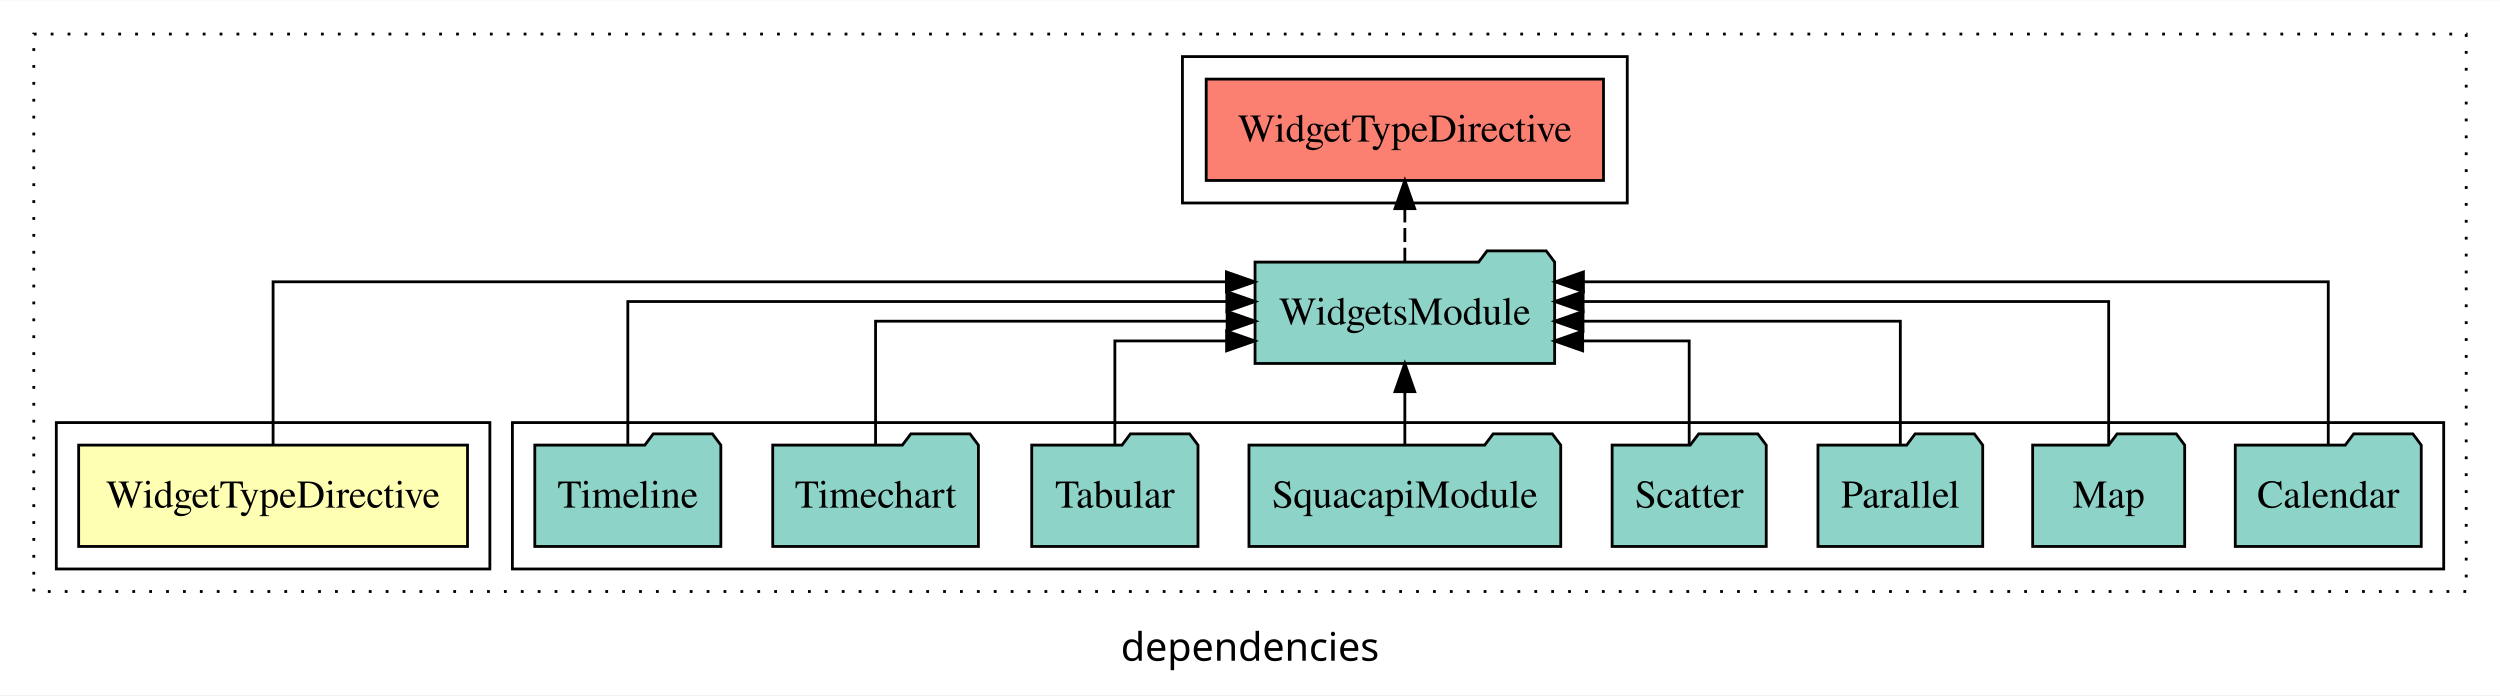
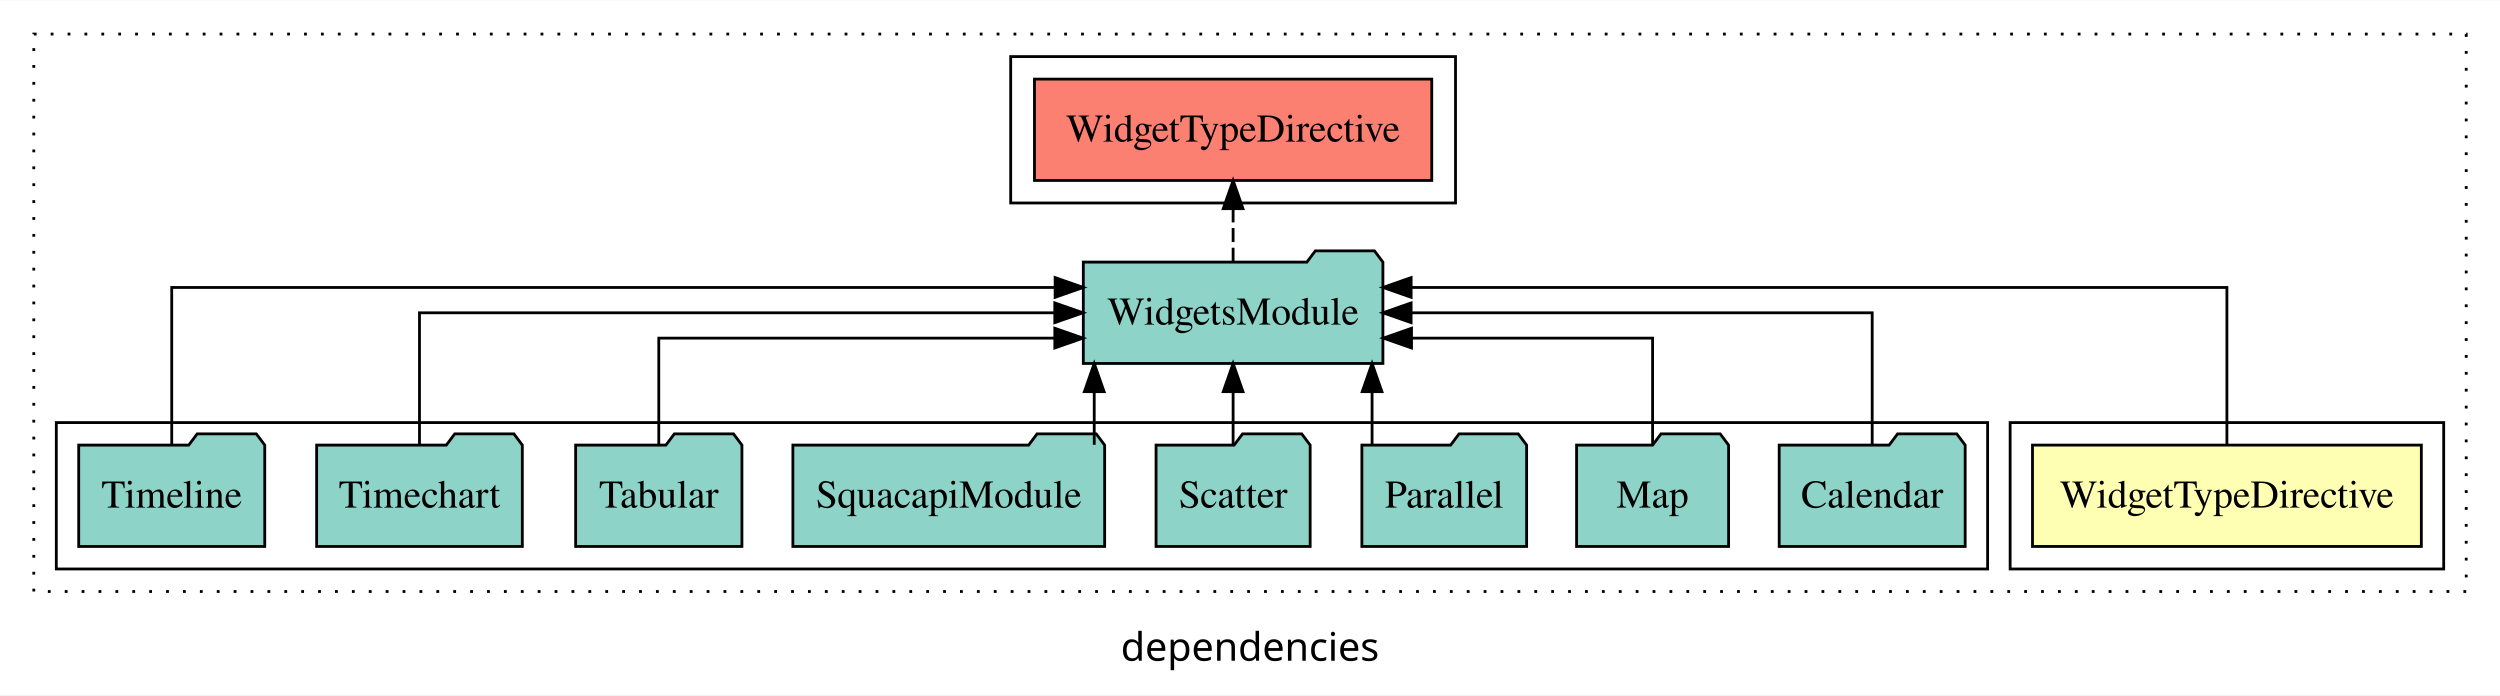
<svg xmlns="http://www.w3.org/2000/svg" width="888pt" height="247pt" viewBox="0.00 0.00 888.00 246.80">
  <g id="graph0" class="graph" transform="scale(1 1) rotate(0) translate(4 242.8)">
    <polygon fill="white" stroke="transparent" points="-4,4 -4,-242.8 884,-242.8 884,4 -4,4" />
    <text text-anchor="middle" x="440" y="-8.2" font-family="sans-serif" font-size="14.00">dependencies</text>
    <g id="clust1" class="cluster">
      <polygon fill="none" stroke="black" stroke-dasharray="1,5" points="8,-32.8 8,-230.8 872,-230.8 872,-32.8 8,-32.8" />
    </g>
+     <g id="clust2" class="cluster">
+       <polygon fill="none" stroke="black" points="710,-40.8 710,-92.8 864,-92.8 864,-40.8 710,-40.8" />
+     </g>
    <g id="clust5" class="cluster">
-       <polygon fill="none" stroke="black" points="416,-170.8 416,-222.8 574,-222.8 574,-170.8 416,-170.8" />
+       <polygon fill="none" stroke="black" points="355,-170.8 355,-222.8 513,-222.8 513,-170.8 355,-170.8" />
    </g>
    <g id="clust4" class="cluster">
-       <polygon fill="none" stroke="black" points="178,-40.8 178,-92.8 864,-92.8 864,-40.8 178,-40.8" />
-     </g>
-     <g id="clust2" class="cluster">
-       <polygon fill="none" stroke="black" points="16,-40.8 16,-92.8 170,-92.8 170,-40.8 16,-40.8" />
+       <polygon fill="none" stroke="black" points="16,-40.8 16,-92.8 702,-92.8 702,-40.8 16,-40.8" />
    </g>
    <g id="node1" class="node">
-       <polygon fill="#ffffb3" stroke="black" points="162.06,-84.8 23.94,-84.8 23.94,-48.8 162.06,-48.8 162.06,-84.8" />
-       <text text-anchor="middle" x="93" y="-62.6" font-family="Times,serif" font-size="14.00">WidgetTypeDirective</text>
+       <polygon fill="#ffffb3" stroke="black" points="856.06,-84.8 717.94,-84.8 717.94,-48.8 856.06,-48.8 856.06,-84.8" />
+       <text text-anchor="middle" x="787" y="-62.6" font-family="Times,serif" font-size="14.00">WidgetTypeDirective</text>
    </g>
    <g id="node2" class="node">
-       <polygon fill="#8dd3c7" stroke="black" points="548.21,-149.8 545.21,-153.8 524.21,-153.8 521.21,-149.8 441.79,-149.8 441.79,-113.8 548.21,-113.8 548.21,-149.8" />
-       <text text-anchor="middle" x="495" y="-127.6" font-family="Times,serif" font-size="14.00">WidgetsModule</text>
+       <polygon fill="#8dd3c7" stroke="black" points="487.21,-149.8 484.21,-153.8 463.21,-153.8 460.21,-149.8 380.79,-149.8 380.79,-113.8 487.21,-113.8 487.21,-149.8" />
+       <text text-anchor="middle" x="434" y="-127.6" font-family="Times,serif" font-size="14.00">WidgetsModule</text>
    </g>
    <g id="edge1" class="edge">
-       <path fill="none" stroke="black" d="M93,-84.81C93,-107.29 93,-142.8 93,-142.8 93,-142.8 431.62,-142.8 431.62,-142.8" />
-       <polygon fill="black" stroke="black" points="431.62,-146.3 441.62,-142.8 431.62,-139.3 431.62,-146.3" />
+       <path fill="none" stroke="black" d="M787,-85.09C787,-107.01 787,-140.8 787,-140.8 787,-140.8 497.23,-140.8 497.23,-140.8" />
+       <polygon fill="black" stroke="black" points="497.23,-137.3 487.23,-140.8 497.23,-144.3 497.23,-137.3" />
    </g>
    <g id="node11" class="node">
-       <polygon fill="#fb8072" stroke="black" points="565.56,-214.8 424.44,-214.8 424.44,-178.8 565.56,-178.8 565.56,-214.8" />
-       <text text-anchor="middle" x="495" y="-192.6" font-family="Times,serif" font-size="14.00">WidgetTypeDirective </text>
+       <polygon fill="#fb8072" stroke="black" points="504.56,-214.8 363.44,-214.8 363.44,-178.8 504.56,-178.8 504.56,-214.8" />
+       <text text-anchor="middle" x="434" y="-192.6" font-family="Times,serif" font-size="14.00">WidgetTypeDirective </text>
    </g>
    <g id="edge10" class="edge">
-       <path fill="none" stroke="black" stroke-dasharray="5,2" d="M495,-149.91C495,-149.91 495,-168.79 495,-168.79" />
-       <polygon fill="black" stroke="black" points="491.5,-168.79 495,-178.79 498.5,-168.79 491.5,-168.79" />
+       <path fill="none" stroke="black" stroke-dasharray="5,2" d="M434,-149.91C434,-149.91 434,-168.79 434,-168.79" />
+       <polygon fill="black" stroke="black" points="430.5,-168.79 434,-178.79 437.5,-168.79 430.5,-168.79" />
    </g>
    <g id="node3" class="node">
-       <polygon fill="#8dd3c7" stroke="black" points="856.03,-84.8 853.03,-88.8 832.03,-88.8 829.03,-84.8 789.97,-84.8 789.97,-48.8 856.03,-48.8 856.03,-84.8" />
-       <text text-anchor="middle" x="823" y="-62.6" font-family="Times,serif" font-size="14.00">Calendar</text>
+       <polygon fill="#8dd3c7" stroke="black" points="694.03,-84.8 691.03,-88.8 670.03,-88.8 667.03,-84.8 627.97,-84.8 627.97,-48.8 694.03,-48.8 694.03,-84.8" />
+       <text text-anchor="middle" x="661" y="-62.6" font-family="Times,serif" font-size="14.00">Calendar</text>
    </g>
    <g id="edge2" class="edge">
-       <path fill="none" stroke="black" d="M823,-84.81C823,-107.29 823,-142.8 823,-142.8 823,-142.8 558.43,-142.8 558.43,-142.8" />
-       <polygon fill="black" stroke="black" points="558.43,-139.3 548.43,-142.8 558.43,-146.3 558.43,-139.3" />
+       <path fill="none" stroke="black" d="M661,-84.91C661,-104.14 661,-131.8 661,-131.8 661,-131.8 497.22,-131.8 497.22,-131.8" />
+       <polygon fill="black" stroke="black" points="497.22,-128.3 487.22,-131.8 497.22,-135.3 497.22,-128.3" />
    </g>
    <g id="node4" class="node">
-       <polygon fill="#8dd3c7" stroke="black" points="772,-84.8 769,-88.8 748,-88.8 745,-84.8 718,-84.8 718,-48.8 772,-48.8 772,-84.8" />
-       <text text-anchor="middle" x="745" y="-62.6" font-family="Times,serif" font-size="14.00">Map</text>
+       <polygon fill="#8dd3c7" stroke="black" points="610,-84.8 607,-88.8 586,-88.8 583,-84.8 556,-84.8 556,-48.8 610,-48.8 610,-84.8" />
+       <text text-anchor="middle" x="583" y="-62.6" font-family="Times,serif" font-size="14.00">Map</text>
    </g>
    <g id="edge3" class="edge">
-       <path fill="none" stroke="black" d="M745,-84.93C745,-105.37 745,-135.8 745,-135.8 745,-135.8 558.32,-135.8 558.32,-135.8" />
-       <polygon fill="black" stroke="black" points="558.32,-132.3 548.32,-135.8 558.32,-139.3 558.32,-132.3" />
+       <path fill="none" stroke="black" d="M583,-84.83C583,-101.2 583,-122.8 583,-122.8 583,-122.8 497.37,-122.8 497.37,-122.8" />
+       <polygon fill="black" stroke="black" points="497.37,-119.3 487.37,-122.8 497.37,-126.3 497.37,-119.3" />
    </g>
    <g id="node5" class="node">
-       <polygon fill="#8dd3c7" stroke="black" points="700.26,-84.8 697.26,-88.8 676.26,-88.8 673.26,-84.8 641.74,-84.8 641.74,-48.8 700.26,-48.8 700.26,-84.8" />
-       <text text-anchor="middle" x="671" y="-62.6" font-family="Times,serif" font-size="14.00">Parallel</text>
+       <polygon fill="#8dd3c7" stroke="black" points="538.26,-84.8 535.26,-88.8 514.26,-88.8 511.26,-84.8 479.74,-84.8 479.74,-48.8 538.26,-48.8 538.26,-84.8" />
+       <text text-anchor="middle" x="509" y="-62.6" font-family="Times,serif" font-size="14.00">Parallel</text>
    </g>
    <g id="edge4" class="edge">
-       <path fill="none" stroke="black" d="M671,-85.07C671,-103.36 671,-128.8 671,-128.8 671,-128.8 558.28,-128.8 558.28,-128.8" />
-       <polygon fill="black" stroke="black" points="558.28,-125.3 548.28,-128.8 558.28,-132.3 558.28,-125.3" />
+       <path fill="none" stroke="black" d="M483.36,-84.91C483.36,-84.91 483.36,-103.79 483.36,-103.79" />
+       <polygon fill="black" stroke="black" points="479.86,-103.79 483.36,-113.79 486.86,-103.79 479.86,-103.79" />
    </g>
    <g id="node6" class="node">
-       <polygon fill="#8dd3c7" stroke="black" points="623.37,-84.8 620.37,-88.8 599.37,-88.8 596.37,-84.8 568.63,-84.8 568.63,-48.8 623.37,-48.8 623.37,-84.8" />
-       <text text-anchor="middle" x="596" y="-62.6" font-family="Times,serif" font-size="14.00">Scatter</text>
+       <polygon fill="#8dd3c7" stroke="black" points="461.37,-84.8 458.37,-88.8 437.37,-88.8 434.37,-84.8 406.63,-84.8 406.63,-48.8 461.37,-48.8 461.37,-84.8" />
+       <text text-anchor="middle" x="434" y="-62.6" font-family="Times,serif" font-size="14.00">Scatter</text>
    </g>
    <g id="edge5" class="edge">
-       <path fill="none" stroke="black" d="M596,-84.81C596,-100.85 596,-121.8 596,-121.8 596,-121.8 558.16,-121.8 558.16,-121.8" />
-       <polygon fill="black" stroke="black" points="558.16,-118.3 548.16,-121.8 558.16,-125.3 558.16,-118.3" />
+       <path fill="none" stroke="black" d="M434,-84.91C434,-84.91 434,-103.79 434,-103.79" />
+       <polygon fill="black" stroke="black" points="430.5,-103.79 434,-113.79 437.5,-103.79 430.5,-103.79" />
    </g>
    <g id="node7" class="node">
-       <polygon fill="#8dd3c7" stroke="black" points="550.37,-84.8 547.37,-88.8 526.37,-88.8 523.37,-84.8 439.63,-84.8 439.63,-48.8 550.37,-48.8 550.37,-84.8" />
-       <text text-anchor="middle" x="495" y="-62.6" font-family="Times,serif" font-size="14.00">SquacapiModule</text>
+       <polygon fill="#8dd3c7" stroke="black" points="388.37,-84.8 385.37,-88.8 364.37,-88.8 361.37,-84.8 277.63,-84.8 277.63,-48.8 388.37,-48.8 388.37,-84.8" />
+       <text text-anchor="middle" x="333" y="-62.6" font-family="Times,serif" font-size="14.00">SquacapiModule</text>
    </g>
    <g id="edge6" class="edge">
-       <path fill="none" stroke="black" d="M495,-84.91C495,-84.91 495,-103.79 495,-103.79" />
-       <polygon fill="black" stroke="black" points="491.5,-103.79 495,-113.79 498.5,-103.79 491.5,-103.79" />
+       <path fill="none" stroke="black" d="M384.67,-84.91C384.67,-84.91 384.67,-103.79 384.67,-103.79" />
+       <polygon fill="black" stroke="black" points="381.17,-103.79 384.67,-113.79 388.17,-103.79 381.17,-103.79" />
    </g>
    <g id="node8" class="node">
-       <polygon fill="#8dd3c7" stroke="black" points="421.53,-84.8 418.53,-88.8 397.53,-88.8 394.53,-84.8 362.47,-84.8 362.47,-48.8 421.53,-48.8 421.53,-84.8" />
-       <text text-anchor="middle" x="392" y="-62.6" font-family="Times,serif" font-size="14.00">Tabular</text>
+       <polygon fill="#8dd3c7" stroke="black" points="259.53,-84.8 256.53,-88.8 235.53,-88.8 232.53,-84.8 200.47,-84.8 200.47,-48.8 259.53,-48.8 259.53,-84.8" />
+       <text text-anchor="middle" x="230" y="-62.6" font-family="Times,serif" font-size="14.00">Tabular</text>
    </g>
    <g id="edge7" class="edge">
-       <path fill="none" stroke="black" d="M392,-84.81C392,-100.85 392,-121.8 392,-121.8 392,-121.8 431.69,-121.8 431.69,-121.8" />
-       <polygon fill="black" stroke="black" points="431.69,-125.3 441.69,-121.8 431.69,-118.3 431.69,-125.3" />
+       <path fill="none" stroke="black" d="M230,-84.83C230,-101.2 230,-122.8 230,-122.8 230,-122.8 370.67,-122.8 370.67,-122.8" />
+       <polygon fill="black" stroke="black" points="370.67,-126.3 380.67,-122.8 370.67,-119.3 370.67,-126.3" />
    </g>
    <g id="node9" class="node">
-       <polygon fill="#8dd3c7" stroke="black" points="343.53,-84.8 340.53,-88.8 319.53,-88.8 316.53,-84.8 270.47,-84.8 270.47,-48.8 343.53,-48.8 343.53,-84.8" />
-       <text text-anchor="middle" x="307" y="-62.6" font-family="Times,serif" font-size="14.00">Timechart</text>
+       <polygon fill="#8dd3c7" stroke="black" points="181.53,-84.8 178.53,-88.8 157.53,-88.8 154.53,-84.8 108.47,-84.8 108.47,-48.8 181.53,-48.8 181.53,-84.8" />
+       <text text-anchor="middle" x="145" y="-62.6" font-family="Times,serif" font-size="14.00">Timechart</text>
    </g>
    <g id="edge8" class="edge">
-       <path fill="none" stroke="black" d="M307,-85.07C307,-103.36 307,-128.8 307,-128.8 307,-128.8 431.88,-128.8 431.88,-128.8" />
-       <polygon fill="black" stroke="black" points="431.88,-132.3 441.88,-128.8 431.88,-125.3 431.88,-132.3" />
+       <path fill="none" stroke="black" d="M145,-84.91C145,-104.14 145,-131.8 145,-131.8 145,-131.8 370.66,-131.8 370.66,-131.8" />
+       <polygon fill="black" stroke="black" points="370.66,-135.3 380.66,-131.8 370.66,-128.3 370.66,-135.3" />
    </g>
    <g id="node10" class="node">
-       <polygon fill="#8dd3c7" stroke="black" points="252.04,-84.8 249.04,-88.8 228.04,-88.8 225.04,-84.8 185.96,-84.8 185.96,-48.8 252.04,-48.8 252.04,-84.8" />
-       <text text-anchor="middle" x="219" y="-62.6" font-family="Times,serif" font-size="14.00">Timeline</text>
+       <polygon fill="#8dd3c7" stroke="black" points="90.04,-84.8 87.04,-88.8 66.04,-88.8 63.04,-84.8 23.96,-84.8 23.96,-48.8 90.04,-48.8 90.04,-84.8" />
+       <text text-anchor="middle" x="57" y="-62.6" font-family="Times,serif" font-size="14.00">Timeline</text>
    </g>
    <g id="edge9" class="edge">
-       <path fill="none" stroke="black" d="M219,-84.93C219,-105.37 219,-135.8 219,-135.8 219,-135.8 431.78,-135.8 431.78,-135.8" />
-       <polygon fill="black" stroke="black" points="431.78,-139.3 441.78,-135.8 431.78,-132.3 431.78,-139.3" />
+       <path fill="none" stroke="black" d="M57,-85.09C57,-107.01 57,-140.8 57,-140.8 57,-140.8 370.78,-140.8 370.78,-140.8" />
+       <polygon fill="black" stroke="black" points="370.78,-144.3 380.78,-140.8 370.78,-137.3 370.78,-144.3" />
    </g>
  </g>
</svg>
